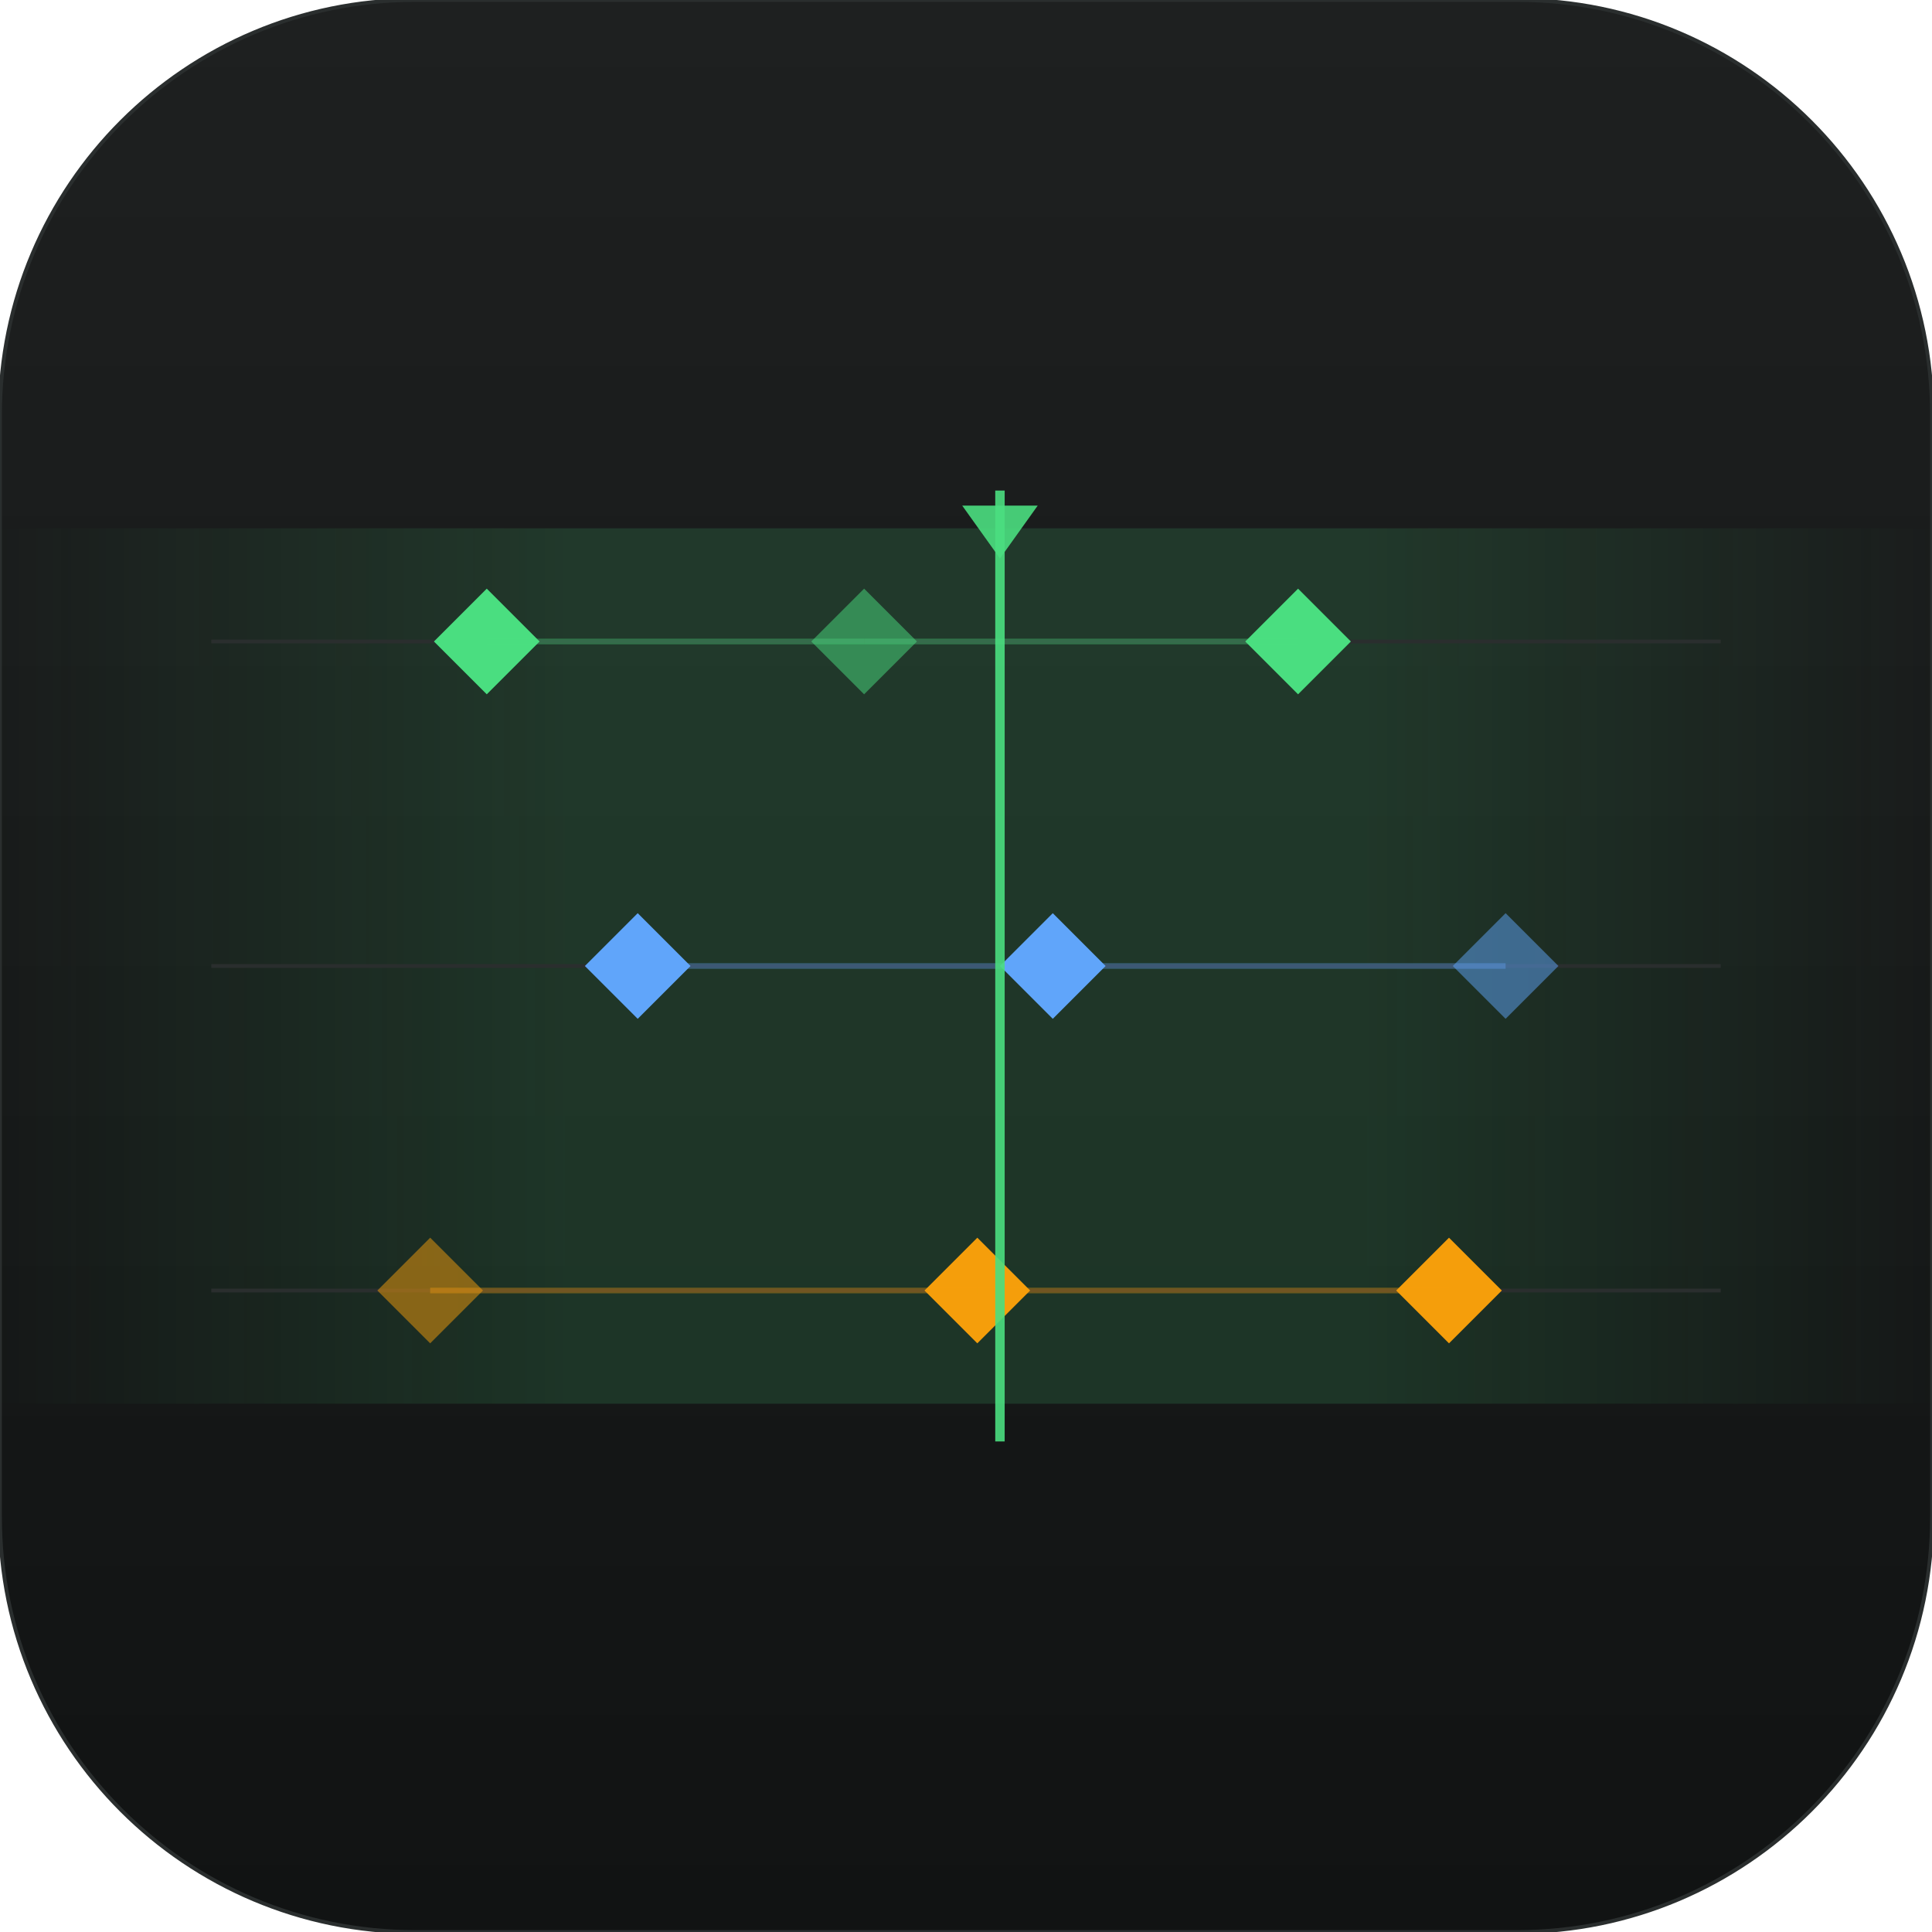
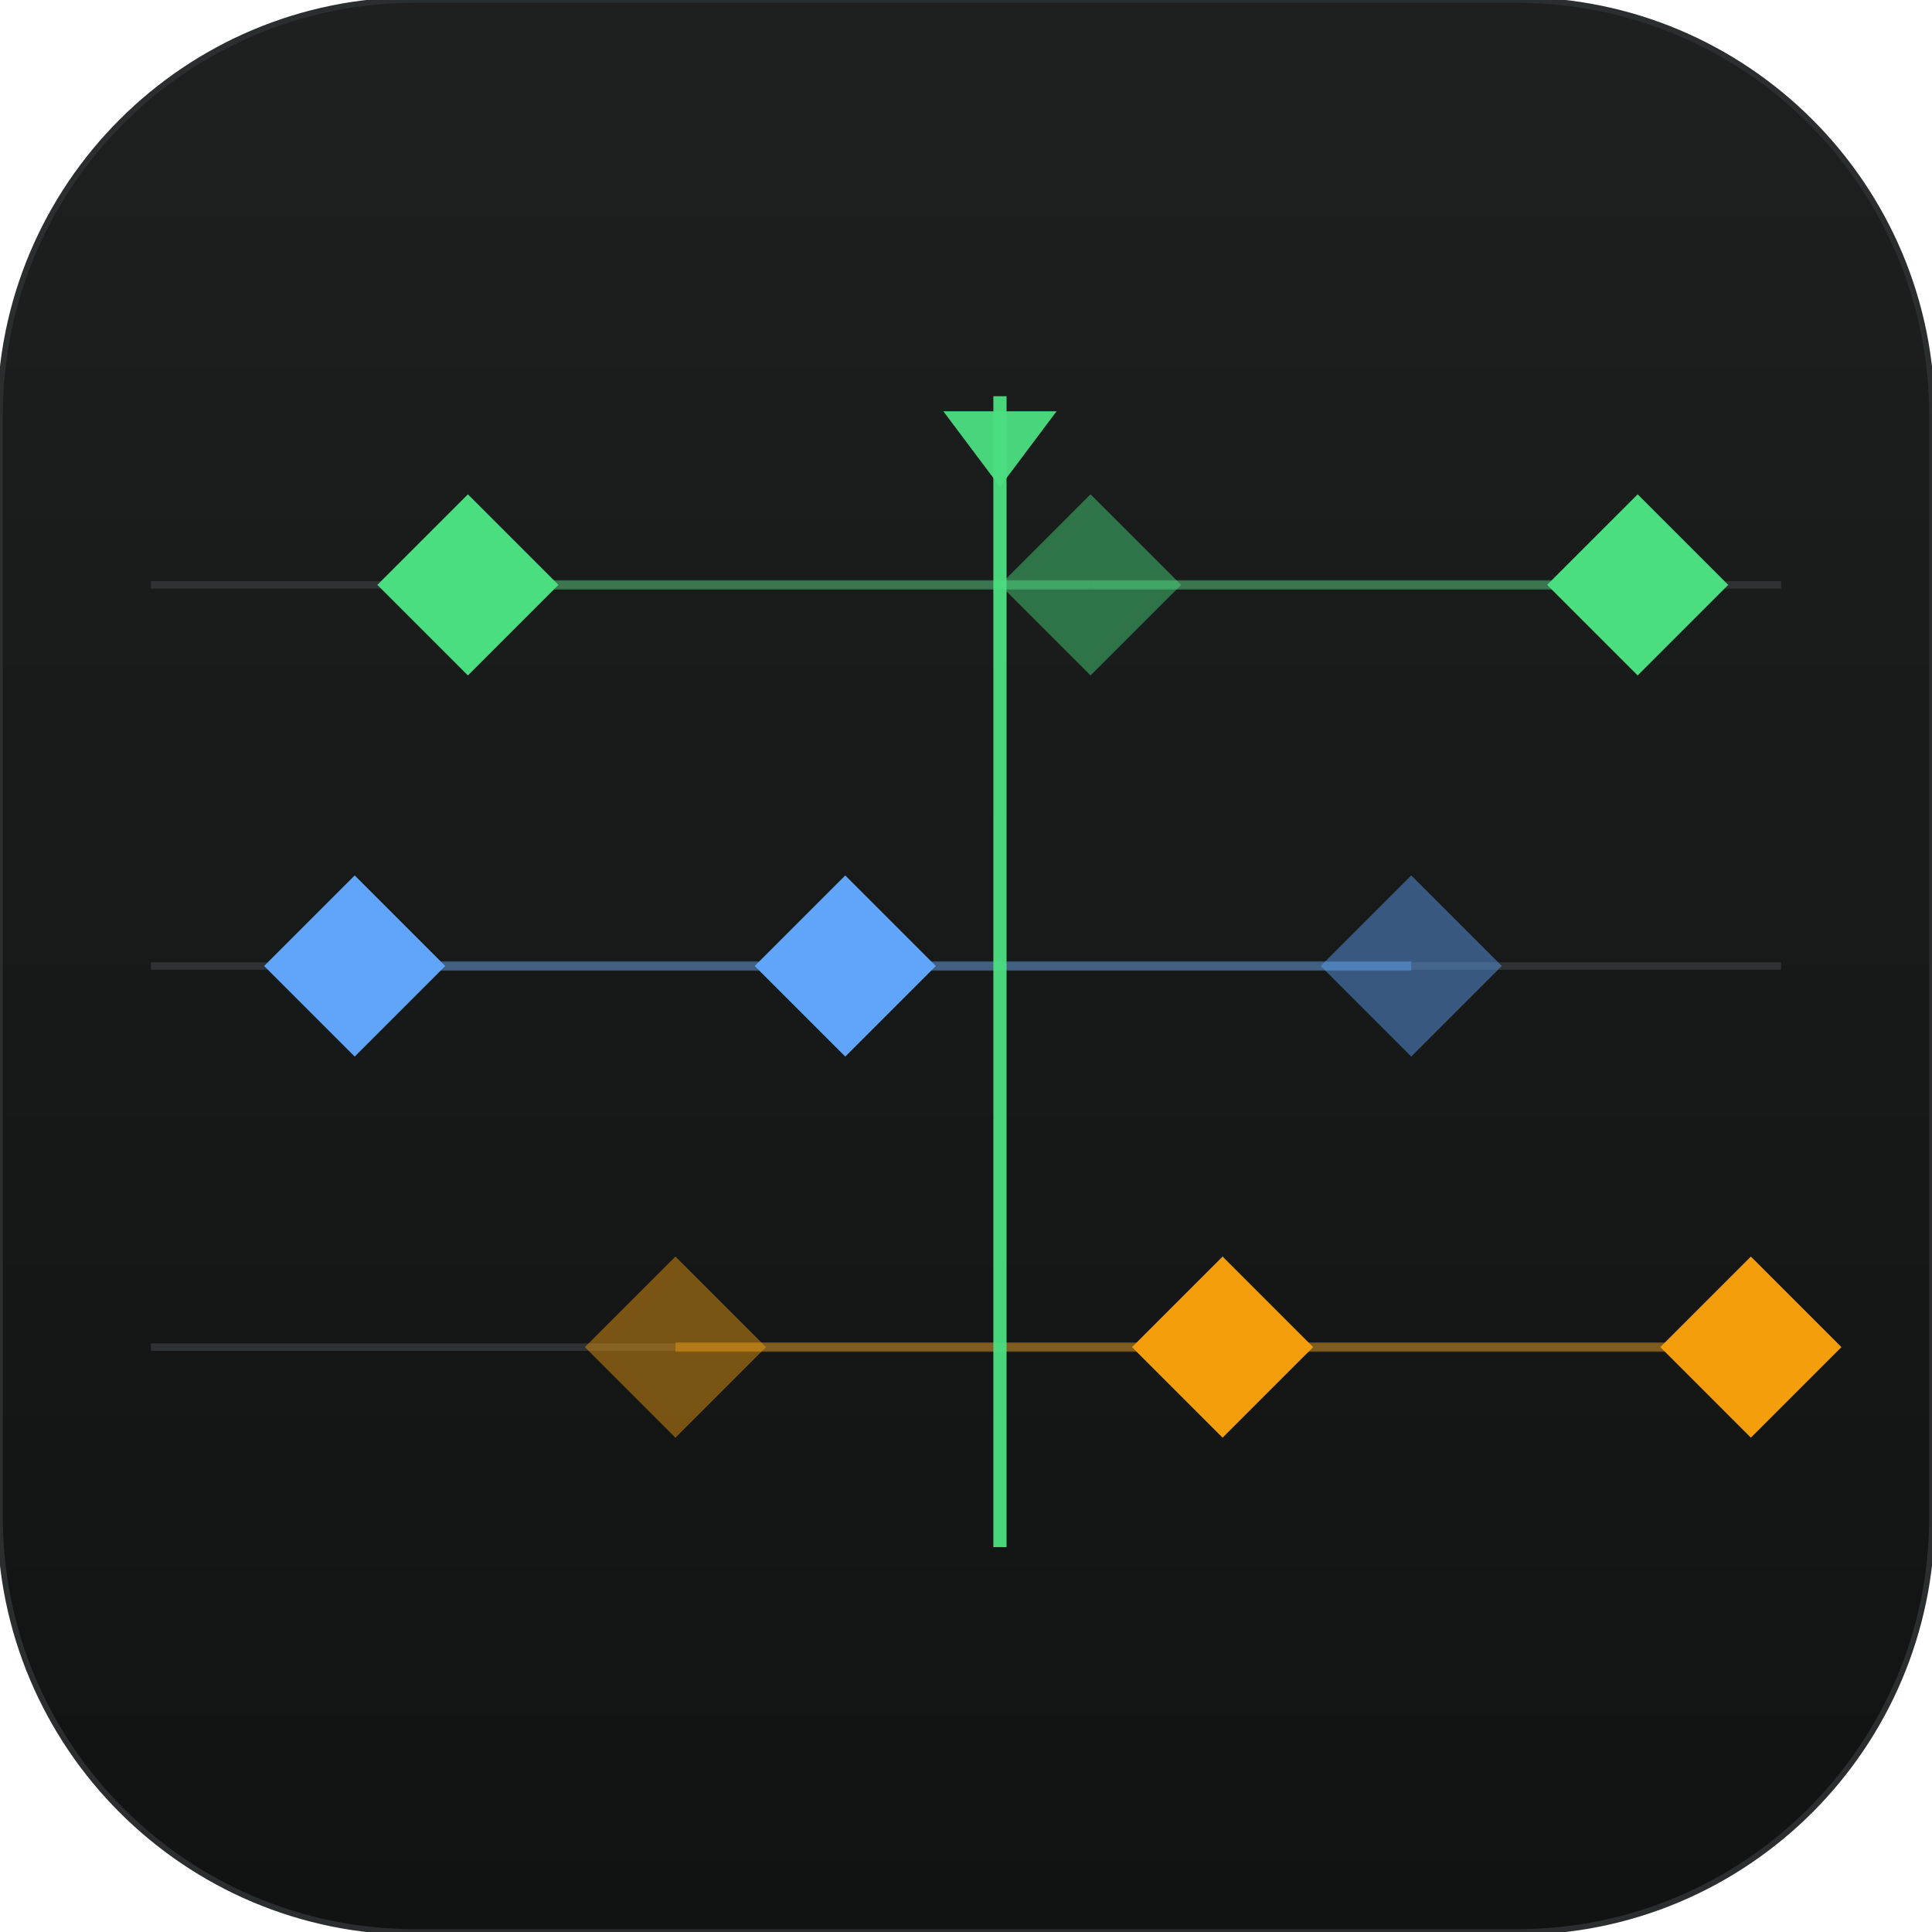
<svg xmlns="http://www.w3.org/2000/svg" viewBox="0 0 1024 1024" width="1024" height="1024">
  <defs>
    <linearGradient id="bg" x1="0" y1="0" x2="0" y2="1">
      <stop offset="0%" stop-color="#1e2020" />
      <stop offset="100%" stop-color="#111313" />
    </linearGradient>
-     <linearGradient id="glow" x1="0" y1="0" x2="1" y2="0">
-       <stop offset="0%" stop-color="#4ade80" stop-opacity="0" />
-       <stop offset="30%" stop-color="#4ade80" stop-opacity="0.15" />
-       <stop offset="70%" stop-color="#4ade80" stop-opacity="0.15" />
-       <stop offset="100%" stop-color="#4ade80" stop-opacity="0" />
-     </linearGradient>
-     <clipPath id="round">
-       <rect width="1024" height="1024" rx="220" ry="220" />
-     </clipPath>
  </defs>
  <rect width="1024" height="1024" rx="220" ry="220" fill="url(#bg)" />
-   <rect width="1024" height="1024" rx="220" ry="220" fill="none" stroke="#2a2e2e" stroke-width="2" />
-   <rect x="0" y="280" width="1024" height="464" fill="url(#glow)" clip-path="url(#round)" />
-   <line x1="112" y1="340" x2="912" y2="340" stroke="#2a2e2e" stroke-width="2" />
-   <line x1="112" y1="512" x2="912" y2="512" stroke="#2a2e2e" stroke-width="2" />
-   <line x1="112" y1="684" x2="912" y2="684" stroke="#2a2e2e" stroke-width="2" />
-   <polygon points="230,340 258,312 286,340 258,368" fill="#4ade80" />
-   <polygon points="430,340 458,312 486,340 458,368" fill="#4ade80" opacity="0.5" />
-   <polygon points="660,340 688,312 716,340 688,368" fill="#4ade80" />
-   <line x1="258" y1="340" x2="458" y2="340" stroke="#4ade80" stroke-width="3" opacity="0.35" />
-   <line x1="458" y1="340" x2="688" y2="340" stroke="#4ade80" stroke-width="3" opacity="0.35" />
-   <polygon points="310,512 338,484 366,512 338,540" fill="#60a5fa" />
-   <polygon points="530,512 558,484 586,512 558,540" fill="#60a5fa" />
-   <polygon points="770,512 798,484 826,512 798,540" fill="#60a5fa" opacity="0.5" />
-   <line x1="338" y1="512" x2="558" y2="512" stroke="#60a5fa" stroke-width="3" opacity="0.35" />
-   <line x1="558" y1="512" x2="798" y2="512" stroke="#60a5fa" stroke-width="3" opacity="0.35" />
-   <polygon points="200,684 228,656 256,684 228,712" fill="#f59e0b" opacity="0.5" />
-   <polygon points="490,684 518,656 546,684 518,712" fill="#f59e0b" />
-   <polygon points="740,684 768,656 796,684 768,712" fill="#f59e0b" />
-   <line x1="228" y1="684" x2="518" y2="684" stroke="#f59e0b" stroke-width="3" opacity="0.35" />
-   <line x1="518" y1="684" x2="768" y2="684" stroke="#f59e0b" stroke-width="3" opacity="0.35" />
-   <line x1="530" y1="260" x2="530" y2="764" stroke="#4ade80" stroke-width="5" opacity="0.9" />
-   <polygon points="510,268 550,268 530,296" fill="#4ade80" opacity="0.9" />
+   <rect width="1024" height="1024" rx="220" ry="220" fill="none" stroke="#2a2e2e" stroke-width="3" />
+   <line x1="80" y1="310" x2="944" y2="310" stroke="#2e3232" stroke-width="4" />
+   <line x1="80" y1="512" x2="944" y2="512" stroke="#2e3232" stroke-width="4" />
+   <line x1="80" y1="714" x2="944" y2="714" stroke="#2e3232" stroke-width="4" />
+   <polygon points="200,310 248,262 296,310 248,358" fill="#4ade80" />
+   <polygon points="530,310 578,262 626,310 578,358" fill="#4ade80" opacity="0.45" />
+   <polygon points="820,310 868,262 916,310 868,358" fill="#4ade80" />
+   <line x1="248" y1="310" x2="578" y2="310" stroke="#4ade80" stroke-width="5" opacity="0.4" />
+   <line x1="578" y1="310" x2="868" y2="310" stroke="#4ade80" stroke-width="5" opacity="0.4" />
+   <polygon points="140,512 188,464 236,512 188,560" fill="#60a5fa" />
+   <polygon points="400,512 448,464 496,512 448,560" fill="#60a5fa" />
+   <polygon points="700,512 748,464 796,512 748,560" fill="#60a5fa" opacity="0.45" />
+   <line x1="188" y1="512" x2="448" y2="512" stroke="#60a5fa" stroke-width="5" opacity="0.4" />
+   <line x1="448" y1="512" x2="748" y2="512" stroke="#60a5fa" stroke-width="5" opacity="0.4" />
+   <polygon points="310,714 358,666 406,714 358,762" fill="#f59e0b" opacity="0.45" />
+   <polygon points="600,714 648,666 696,714 648,762" fill="#f59e0b" />
+   <polygon points="880,714 928,666 976,714 928,762" fill="#f59e0b" />
+   <line x1="358" y1="714" x2="648" y2="714" stroke="#f59e0b" stroke-width="5" opacity="0.4" />
+   <line x1="648" y1="714" x2="928" y2="714" stroke="#f59e0b" stroke-width="5" opacity="0.4" />
+   <line x1="530" y1="210" x2="530" y2="820" stroke="#4ade80" stroke-width="7" opacity="0.95" />
+   <polygon points="500,218 560,218 530,258" fill="#4ade80" opacity="0.95" />
</svg>
